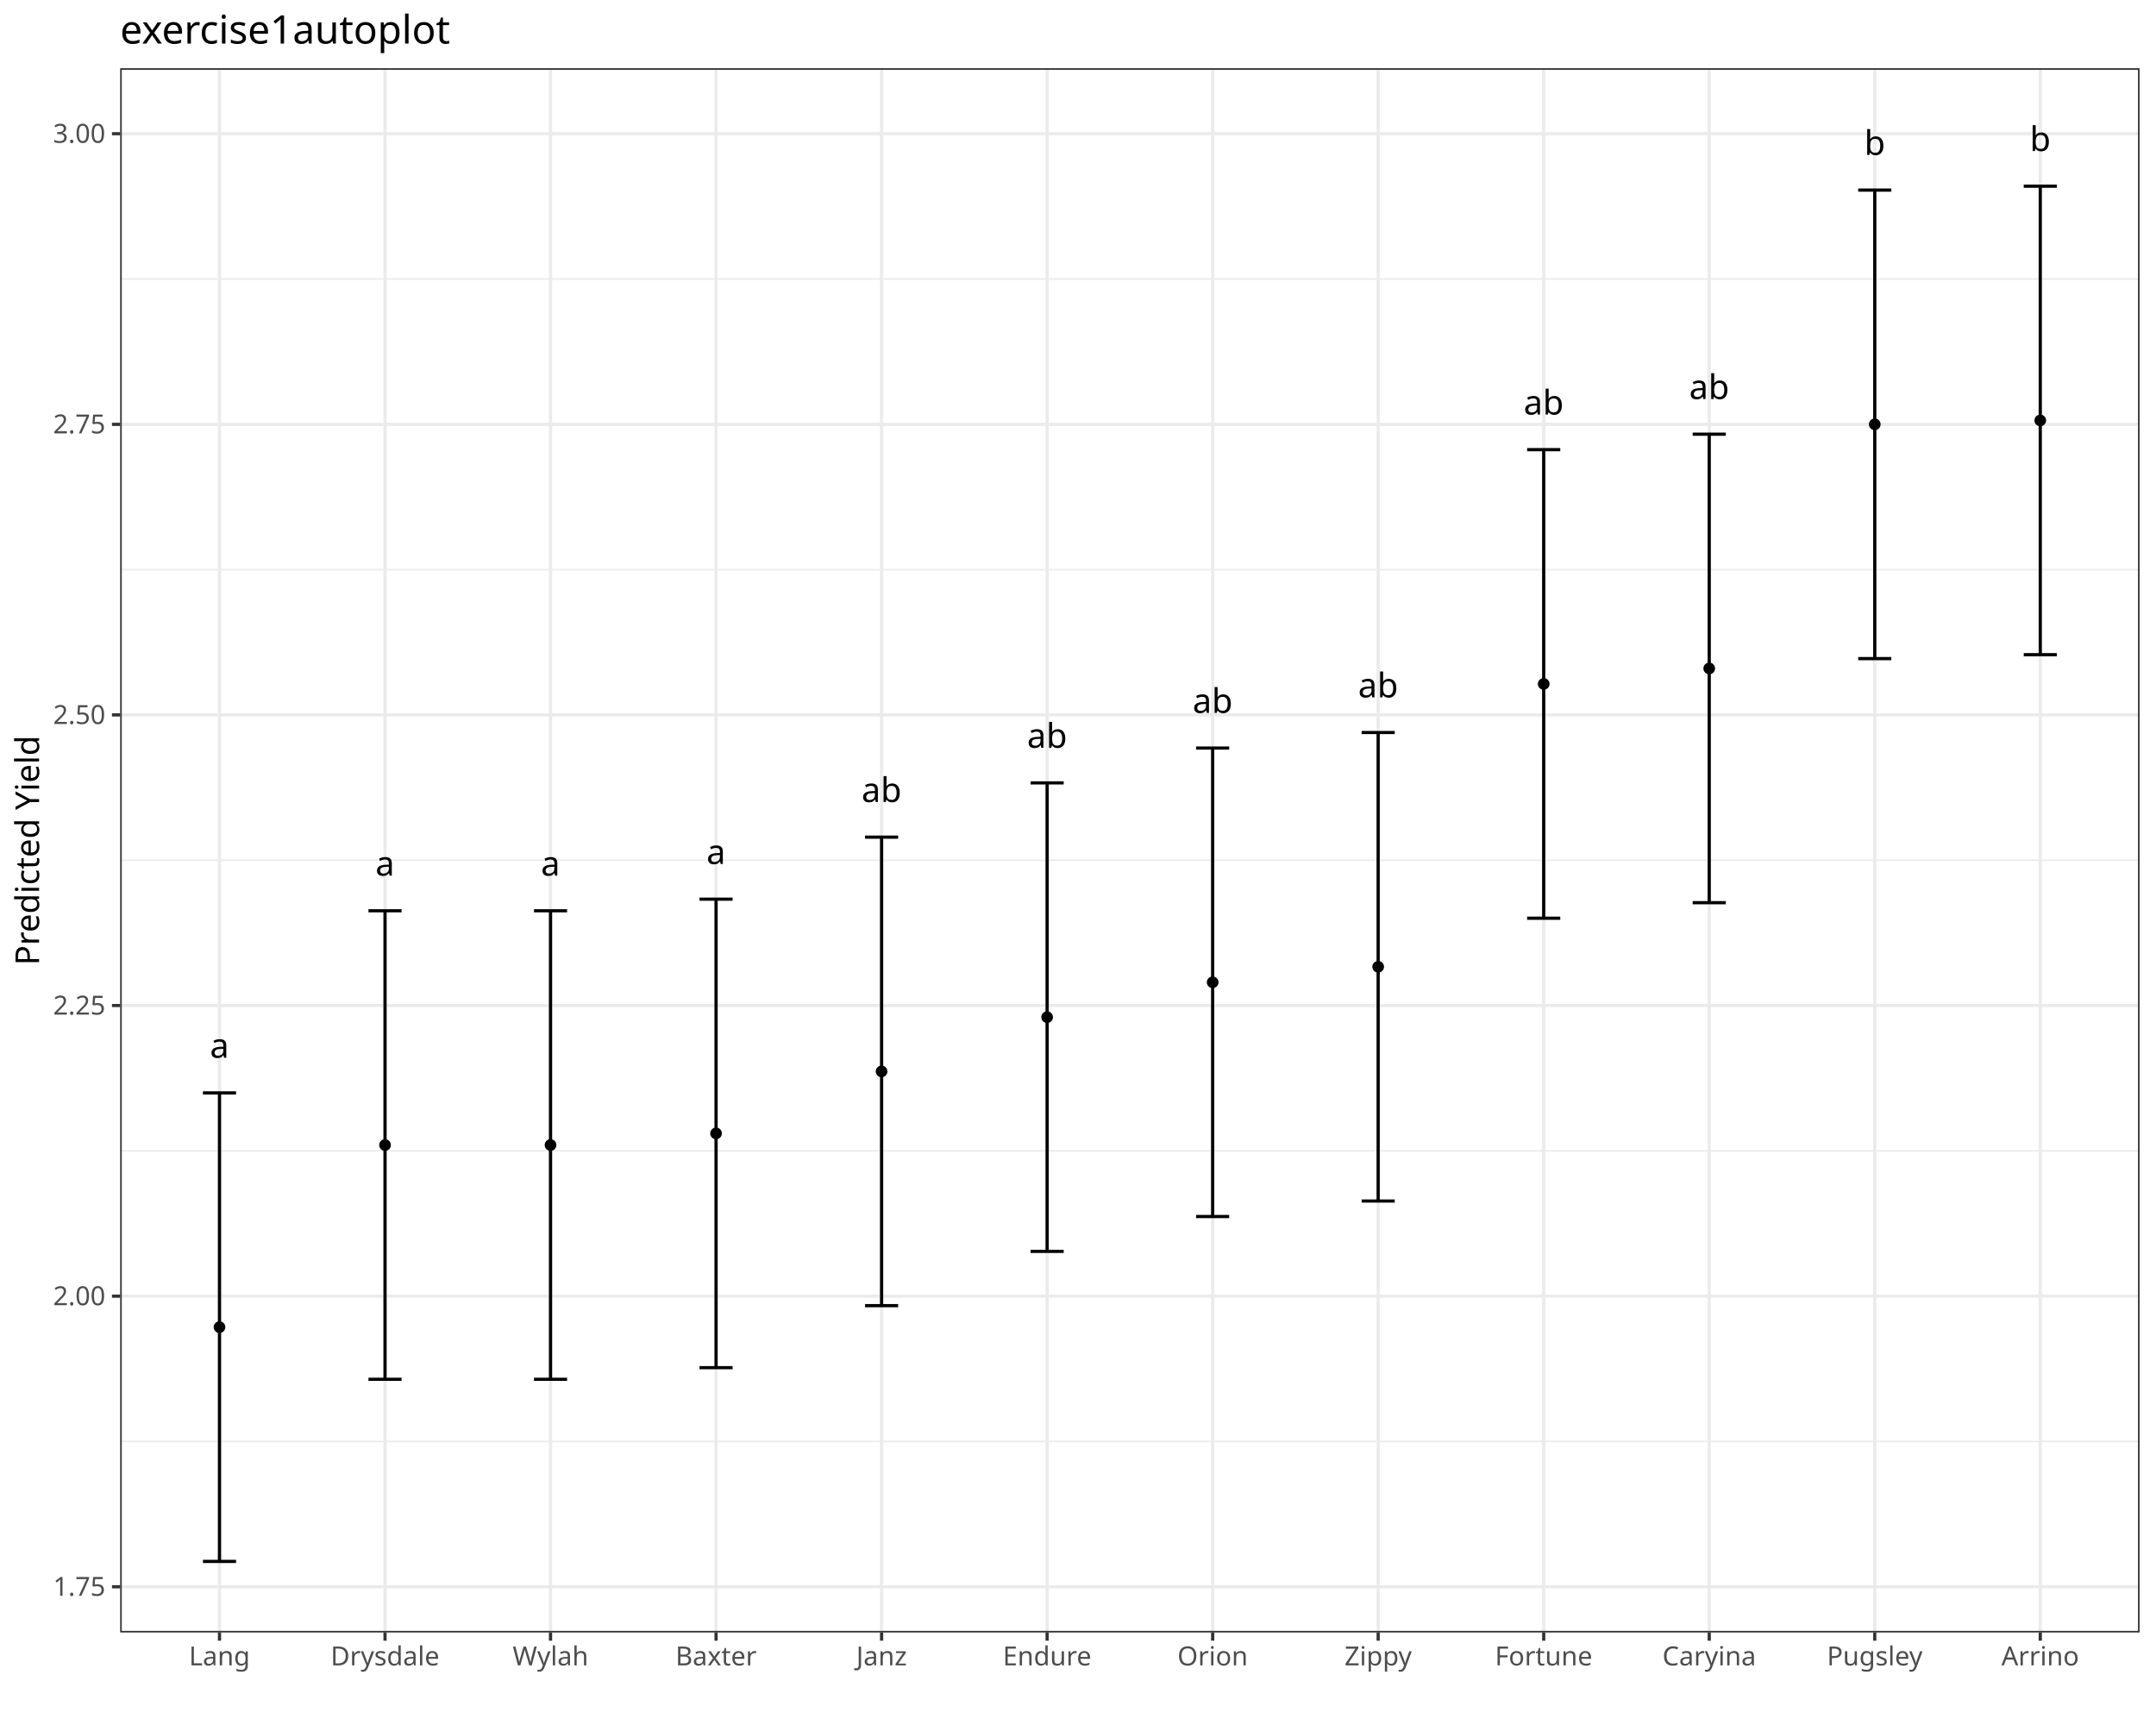
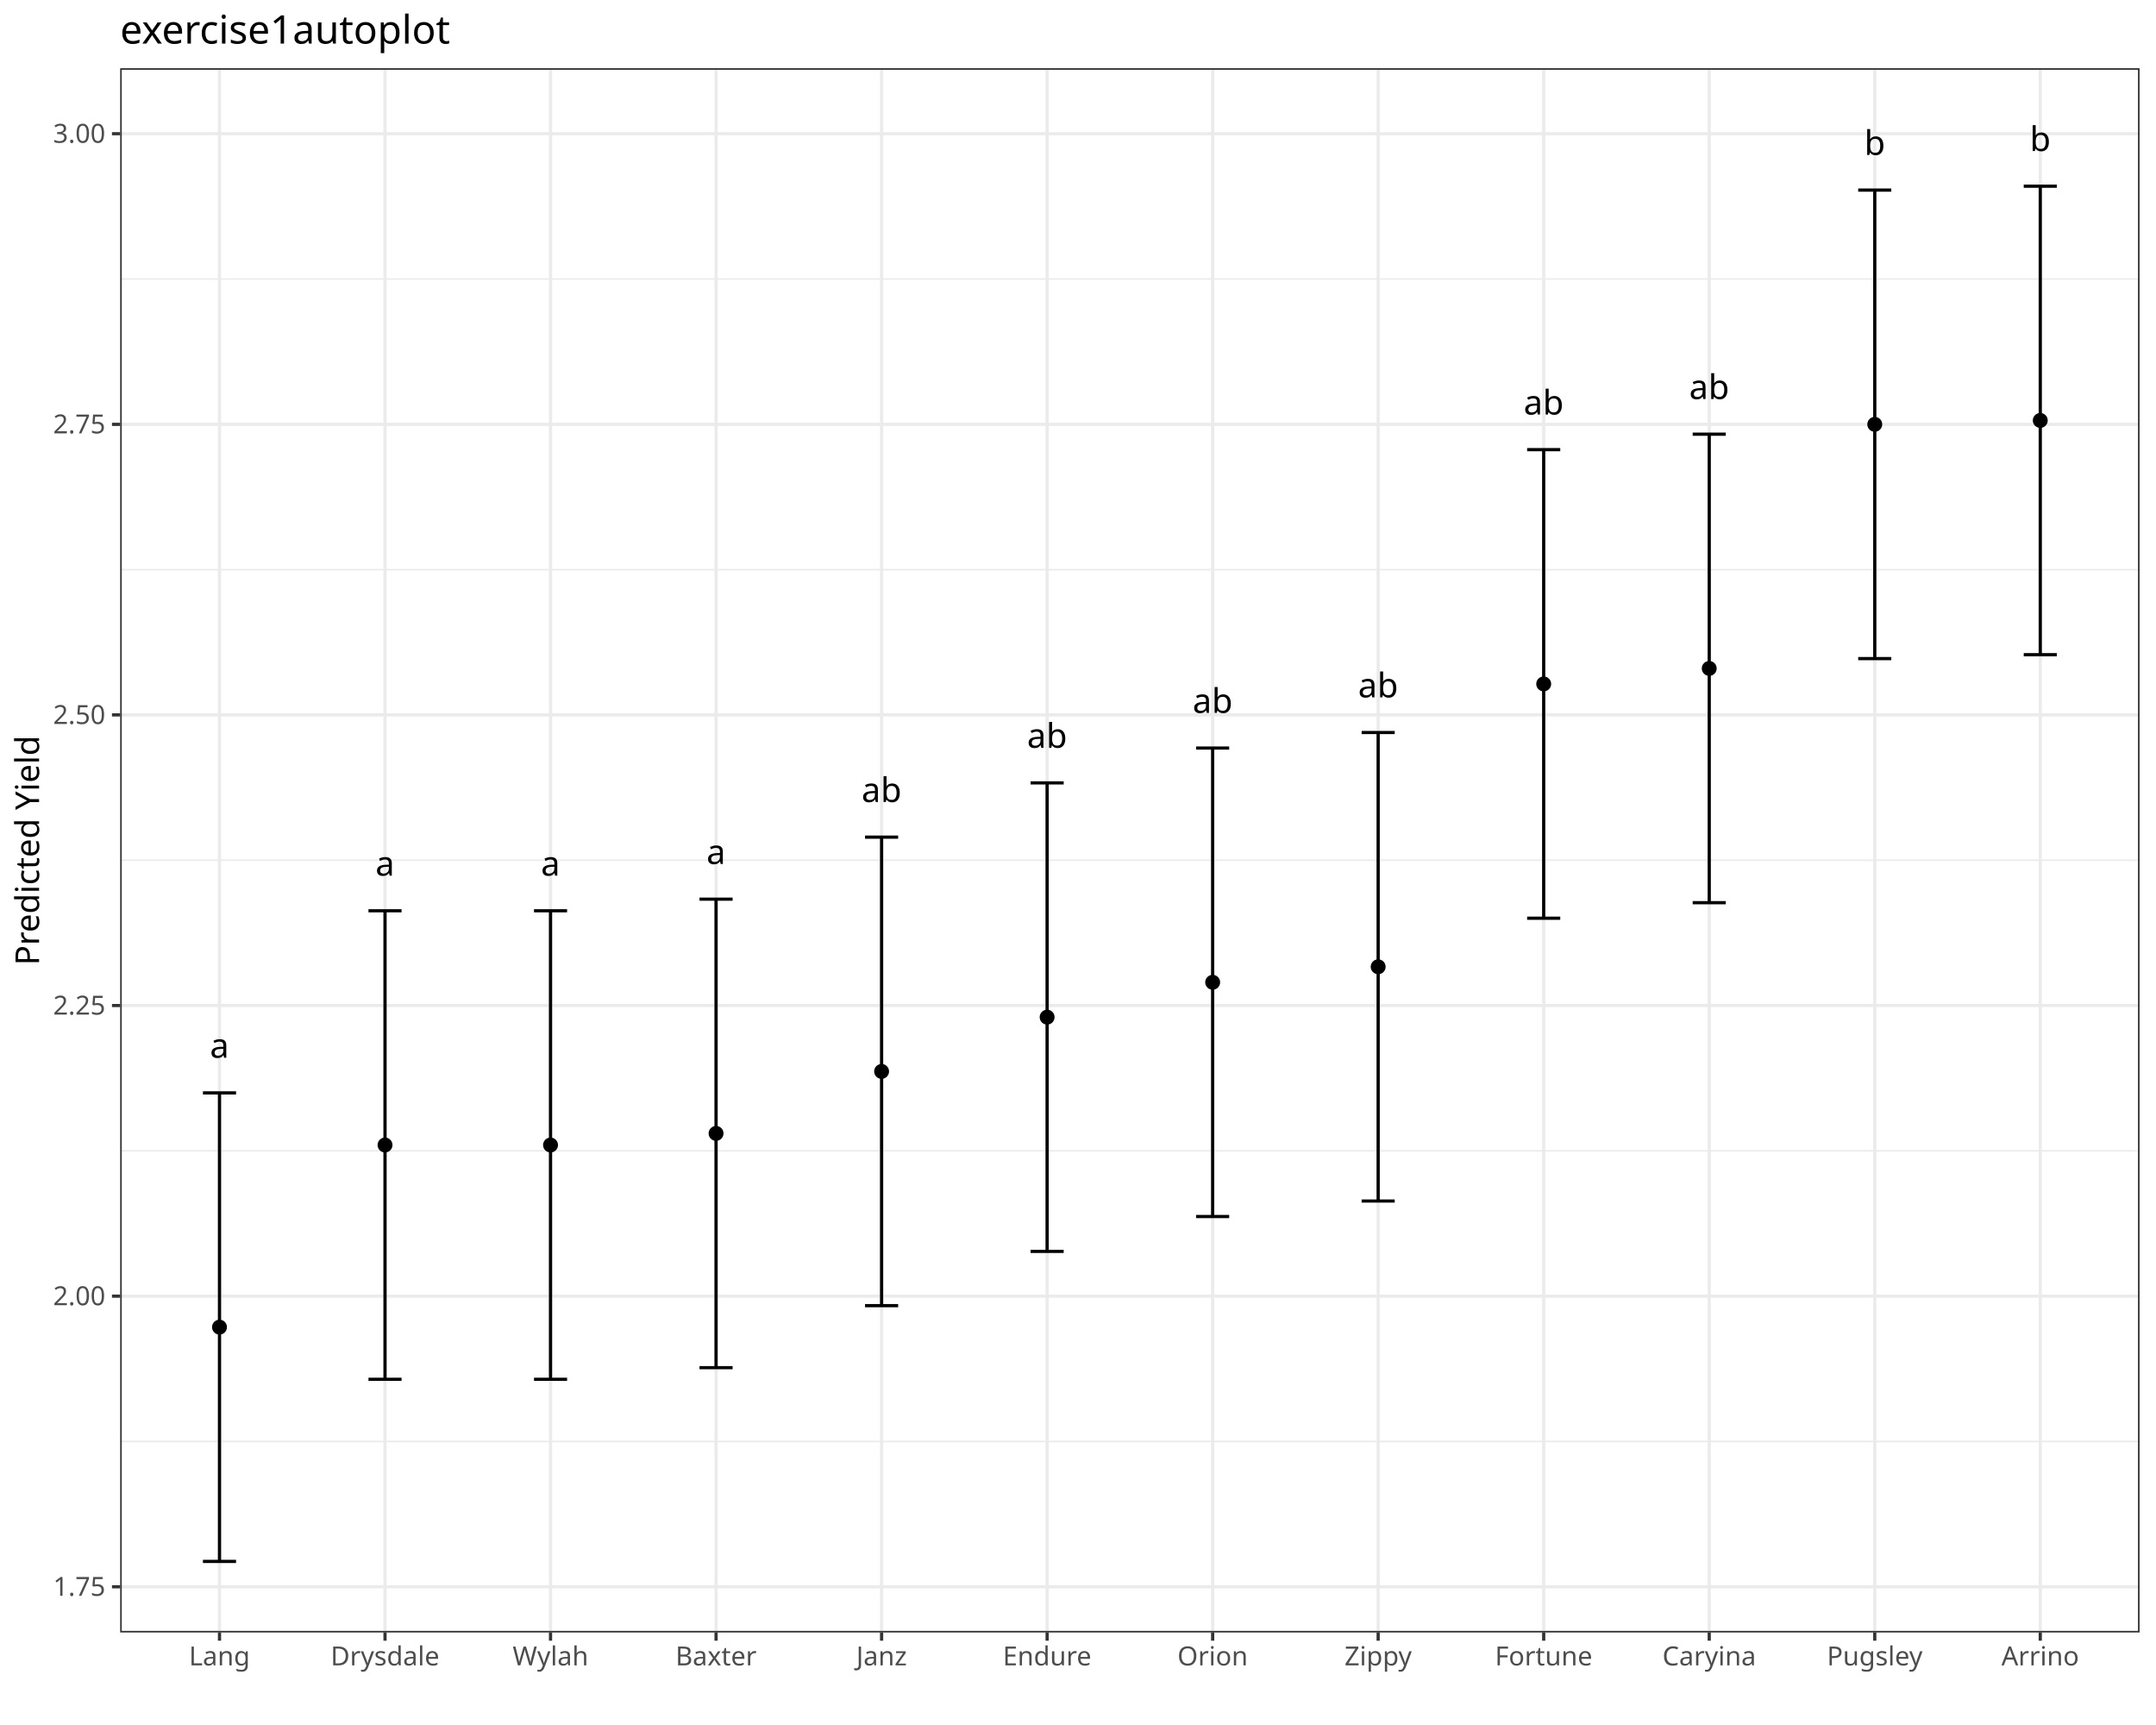
<svg xmlns="http://www.w3.org/2000/svg" class="svglite" data-engine-version="2.0" width="720.00pt" height="576.00pt" viewBox="0 0 720.00 576.00">
  <defs>
    <style type="text/css">
    .svglite line, .svglite polyline, .svglite polygon, .svglite path, .svglite rect, .svglite circle {
      fill: none;
      stroke: #000000;
      stroke-linecap: round;
      stroke-linejoin: round;
      stroke-miterlimit: 10.00;
    }
  </style>
  </defs>
  <rect width="100%" height="100%" style="stroke: none; fill: #FFFFFF;" />
  <defs>
    <clipPath id="cpMC4wMHw3MjAuMDB8MC4wMHw1NzYuMDA=">
      <rect x="0.00" y="0.00" width="720.00" height="576.00" />
    </clipPath>
  </defs>
  <g clip-path="url(#cpMC4wMHw3MjAuMDB8MC4wMHw1NzYuMDA=)">
    <rect x="0.00" y="0.00" width="720.00" height="576.00" style="stroke-width: 1.07; stroke: #FFFFFF; fill: #FFFFFF;" />
  </g>
  <defs>
    <clipPath id="cpNDAuMTN8NzE0LjUyfDIyLjc4fDU0NS4xMQ==">
      <rect x="40.13" y="22.78" width="674.39" height="522.33" />
    </clipPath>
  </defs>
  <g clip-path="url(#cpNDAuMTN8NzE0LjUyfDIyLjc4fDU0NS4xMQ==)">
    <rect x="40.13" y="22.78" width="674.39" height="522.33" style="stroke-width: 1.07; stroke: none; fill: #FFFFFF;" />
    <polyline points="40.13,481.32 714.52,481.32 " style="stroke-width: 0.53; stroke: #EBEBEB; stroke-linecap: butt;" />
    <polyline points="40.13,384.28 714.52,384.28 " style="stroke-width: 0.53; stroke: #EBEBEB; stroke-linecap: butt;" />
    <polyline points="40.13,287.24 714.52,287.24 " style="stroke-width: 0.53; stroke: #EBEBEB; stroke-linecap: butt;" />
    <polyline points="40.13,190.21 714.52,190.21 " style="stroke-width: 0.53; stroke: #EBEBEB; stroke-linecap: butt;" />
    <polyline points="40.13,93.17 714.52,93.17 " style="stroke-width: 0.53; stroke: #EBEBEB; stroke-linecap: butt;" />
    <polyline points="40.13,529.84 714.52,529.84 " style="stroke-width: 1.07; stroke: #EBEBEB; stroke-linecap: butt;" />
    <polyline points="40.13,432.80 714.52,432.80 " style="stroke-width: 1.07; stroke: #EBEBEB; stroke-linecap: butt;" />
    <polyline points="40.13,335.76 714.52,335.76 " style="stroke-width: 1.07; stroke: #EBEBEB; stroke-linecap: butt;" />
    <polyline points="40.13,238.72 714.52,238.72 " style="stroke-width: 1.07; stroke: #EBEBEB; stroke-linecap: butt;" />
    <polyline points="40.13,141.69 714.52,141.69 " style="stroke-width: 1.07; stroke: #EBEBEB; stroke-linecap: butt;" />
    <polyline points="40.13,44.65 714.52,44.65 " style="stroke-width: 1.07; stroke: #EBEBEB; stroke-linecap: butt;" />
    <polyline points="73.30,545.11 73.30,22.78 " style="stroke-width: 1.07; stroke: #EBEBEB; stroke-linecap: butt;" />
    <polyline points="128.58,545.11 128.58,22.78 " style="stroke-width: 1.07; stroke: #EBEBEB; stroke-linecap: butt;" />
    <polyline points="183.85,545.11 183.85,22.78 " style="stroke-width: 1.07; stroke: #EBEBEB; stroke-linecap: butt;" />
    <polyline points="239.13,545.11 239.13,22.78 " style="stroke-width: 1.07; stroke: #EBEBEB; stroke-linecap: butt;" />
    <polyline points="294.41,545.11 294.41,22.78 " style="stroke-width: 1.07; stroke: #EBEBEB; stroke-linecap: butt;" />
    <polyline points="349.69,545.11 349.69,22.78 " style="stroke-width: 1.07; stroke: #EBEBEB; stroke-linecap: butt;" />
    <polyline points="404.97,545.11 404.97,22.78 " style="stroke-width: 1.07; stroke: #EBEBEB; stroke-linecap: butt;" />
    <polyline points="460.24,545.11 460.24,22.78 " style="stroke-width: 1.07; stroke: #EBEBEB; stroke-linecap: butt;" />
    <polyline points="515.52,545.11 515.52,22.78 " style="stroke-width: 1.07; stroke: #EBEBEB; stroke-linecap: butt;" />
    <polyline points="570.80,545.11 570.80,22.78 " style="stroke-width: 1.07; stroke: #EBEBEB; stroke-linecap: butt;" />
    <polyline points="626.08,545.11 626.08,22.78 " style="stroke-width: 1.07; stroke: #EBEBEB; stroke-linecap: butt;" />
    <polyline points="681.35,545.11 681.35,22.78 " style="stroke-width: 1.07; stroke: #EBEBEB; stroke-linecap: butt;" />
+     <circle cx="73.30" cy="443.15" r="2.49" style="stroke-width: 0.71; stroke: none; fill: #000000;" />
+     <circle cx="128.58" cy="382.34" r="2.49" style="stroke-width: 0.71; stroke: none; fill: #000000;" />
+     <circle cx="183.85" cy="382.34" r="2.49" style="stroke-width: 0.71; stroke: none; fill: #000000;" />
+     <circle cx="239.13" cy="378.46" r="2.49" style="stroke-width: 0.71; stroke: none; fill: #000000;" />
+     <circle cx="294.41" cy="357.76" r="2.49" style="stroke-width: 0.71; stroke: none; fill: #000000;" />
+     <circle cx="349.69" cy="339.64" r="2.49" style="stroke-width: 0.71; stroke: none; fill: #000000;" />
+     <circle cx="404.97" cy="328.00" r="2.49" style="stroke-width: 0.71; stroke: none; fill: #000000;" />
+     <circle cx="460.24" cy="322.82" r="2.49" style="stroke-width: 0.71; stroke: none; fill: #000000;" />
+     <circle cx="515.52" cy="228.37" r="2.49" style="stroke-width: 0.71; stroke: none; fill: #000000;" />
+     <circle cx="570.80" cy="223.20" r="2.49" style="stroke-width: 0.71; stroke: none; fill: #000000;" />
+     <circle cx="626.08" cy="141.69" r="2.49" style="stroke-width: 0.71; stroke: none; fill: #000000;" />
+     <circle cx="681.35" cy="140.39" r="2.49" style="stroke-width: 0.71; stroke: none; fill: #000000;" />
    <polyline points="67.77,364.93 78.83,364.93 " style="stroke-width: 1.07; stroke-linecap: butt;" />
    <polyline points="73.30,364.93 73.30,521.37 " style="stroke-width: 1.07; stroke-linecap: butt;" />
    <polyline points="67.77,521.37 78.83,521.37 " style="stroke-width: 1.07; stroke-linecap: butt;" />
    <polyline points="123.05,304.12 134.10,304.12 " style="stroke-width: 1.07; stroke-linecap: butt;" />
    <polyline points="128.58,304.12 128.58,460.56 " style="stroke-width: 1.07; stroke-linecap: butt;" />
    <polyline points="123.05,460.56 134.10,460.56 " style="stroke-width: 1.07; stroke-linecap: butt;" />
    <polyline points="178.33,304.12 189.38,304.12 " style="stroke-width: 1.07; stroke-linecap: butt;" />
    <polyline points="183.85,304.12 183.85,460.56 " style="stroke-width: 1.07; stroke-linecap: butt;" />
    <polyline points="178.33,460.56 189.38,460.56 " style="stroke-width: 1.07; stroke-linecap: butt;" />
    <polyline points="233.60,300.24 244.66,300.24 " style="stroke-width: 1.07; stroke-linecap: butt;" />
    <polyline points="239.13,300.24 239.13,456.68 " style="stroke-width: 1.07; stroke-linecap: butt;" />
    <polyline points="233.60,456.68 244.66,456.68 " style="stroke-width: 1.07; stroke-linecap: butt;" />
    <polyline points="288.88,279.53 299.94,279.53 " style="stroke-width: 1.07; stroke-linecap: butt;" />
    <polyline points="294.41,279.53 294.41,435.98 " style="stroke-width: 1.07; stroke-linecap: butt;" />
    <polyline points="288.88,435.98 299.94,435.98 " style="stroke-width: 1.07; stroke-linecap: butt;" />
    <polyline points="344.16,261.42 355.22,261.42 " style="stroke-width: 1.07; stroke-linecap: butt;" />
    <polyline points="349.69,261.42 349.69,417.86 " style="stroke-width: 1.07; stroke-linecap: butt;" />
    <polyline points="344.16,417.86 355.22,417.86 " style="stroke-width: 1.07; stroke-linecap: butt;" />
    <polyline points="399.44,249.78 410.49,249.78 " style="stroke-width: 1.07; stroke-linecap: butt;" />
    <polyline points="404.97,249.78 404.97,406.22 " style="stroke-width: 1.07; stroke-linecap: butt;" />
    <polyline points="399.44,406.22 410.49,406.22 " style="stroke-width: 1.07; stroke-linecap: butt;" />
    <polyline points="454.72,244.60 465.77,244.60 " style="stroke-width: 1.07; stroke-linecap: butt;" />
    <polyline points="460.24,244.60 460.24,401.04 " style="stroke-width: 1.07; stroke-linecap: butt;" />
    <polyline points="454.72,401.04 465.77,401.04 " style="stroke-width: 1.07; stroke-linecap: butt;" />
    <polyline points="509.99,150.15 521.05,150.15 " style="stroke-width: 1.07; stroke-linecap: butt;" />
    <polyline points="515.52,150.15 515.52,306.60 " style="stroke-width: 1.07; stroke-linecap: butt;" />
    <polyline points="509.99,306.60 521.05,306.60 " style="stroke-width: 1.07; stroke-linecap: butt;" />
    <polyline points="565.27,144.98 576.33,144.98 " style="stroke-width: 1.07; stroke-linecap: butt;" />
    <polyline points="570.80,144.98 570.80,301.42 " style="stroke-width: 1.07; stroke-linecap: butt;" />
    <polyline points="565.27,301.42 576.33,301.42 " style="stroke-width: 1.07; stroke-linecap: butt;" />
    <polyline points="620.55,63.47 631.60,63.47 " style="stroke-width: 1.07; stroke-linecap: butt;" />
    <polyline points="626.08,63.47 626.08,219.91 " style="stroke-width: 1.07; stroke-linecap: butt;" />
    <polyline points="620.55,219.91 631.60,219.91 " style="stroke-width: 1.07; stroke-linecap: butt;" />
    <polyline points="675.83,62.17 686.88,62.17 " style="stroke-width: 1.07; stroke-linecap: butt;" />
    <polyline points="681.35,62.17 681.35,218.61 " style="stroke-width: 1.07; stroke-linecap: butt;" />
    <polyline points="675.83,218.61 686.88,218.61 " style="stroke-width: 1.07; stroke-linecap: butt;" />
    <text x="73.30" y="353.20" text-anchor="middle" style="font-size: 11.38px; font-family: sans;" textLength="6.33px" lengthAdjust="spacingAndGlyphs">a</text>
    <text x="128.58" y="292.39" text-anchor="middle" style="font-size: 11.38px; font-family: sans;" textLength="6.33px" lengthAdjust="spacingAndGlyphs">a</text>
    <text x="183.85" y="292.39" text-anchor="middle" style="font-size: 11.38px; font-family: sans;" textLength="6.33px" lengthAdjust="spacingAndGlyphs">a</text>
    <text x="239.13" y="288.51" text-anchor="middle" style="font-size: 11.38px; font-family: sans;" textLength="6.33px" lengthAdjust="spacingAndGlyphs">a</text>
    <text x="294.41" y="267.81" text-anchor="middle" style="font-size: 11.38px; font-family: sans;" textLength="12.66px" lengthAdjust="spacingAndGlyphs">ab</text>
    <text x="349.69" y="249.69" text-anchor="middle" style="font-size: 11.38px; font-family: sans;" textLength="12.66px" lengthAdjust="spacingAndGlyphs">ab</text>
    <text x="404.97" y="238.05" text-anchor="middle" style="font-size: 11.38px; font-family: sans;" textLength="12.66px" lengthAdjust="spacingAndGlyphs">ab</text>
    <text x="460.24" y="232.87" text-anchor="middle" style="font-size: 11.38px; font-family: sans;" textLength="12.66px" lengthAdjust="spacingAndGlyphs">ab</text>
    <text x="515.52" y="138.42" text-anchor="middle" style="font-size: 11.38px; font-family: sans;" textLength="12.66px" lengthAdjust="spacingAndGlyphs">ab</text>
    <text x="570.80" y="133.25" text-anchor="middle" style="font-size: 11.38px; font-family: sans;" textLength="12.66px" lengthAdjust="spacingAndGlyphs">ab</text>
    <text x="626.08" y="51.74" text-anchor="middle" style="font-size: 11.38px; font-family: sans;" textLength="6.33px" lengthAdjust="spacingAndGlyphs">b</text>
    <text x="681.35" y="50.44" text-anchor="middle" style="font-size: 11.38px; font-family: sans;" textLength="6.33px" lengthAdjust="spacingAndGlyphs">b</text>
-     <circle cx="73.30" cy="443.15" r="1.95" style="stroke-width: 0.71; stroke: none; fill: #000000;" />
-     <circle cx="128.58" cy="382.34" r="1.95" style="stroke-width: 0.71; stroke: none; fill: #000000;" />
-     <circle cx="183.85" cy="382.34" r="1.95" style="stroke-width: 0.71; stroke: none; fill: #000000;" />
-     <circle cx="239.13" cy="378.46" r="1.95" style="stroke-width: 0.71; stroke: none; fill: #000000;" />
-     <circle cx="294.41" cy="357.76" r="1.95" style="stroke-width: 0.71; stroke: none; fill: #000000;" />
-     <circle cx="349.69" cy="339.64" r="1.95" style="stroke-width: 0.71; stroke: none; fill: #000000;" />
-     <circle cx="404.97" cy="328.00" r="1.95" style="stroke-width: 0.71; stroke: none; fill: #000000;" />
-     <circle cx="460.24" cy="322.82" r="1.95" style="stroke-width: 0.71; stroke: none; fill: #000000;" />
-     <circle cx="515.52" cy="228.37" r="1.95" style="stroke-width: 0.71; stroke: none; fill: #000000;" />
-     <circle cx="570.80" cy="223.20" r="1.95" style="stroke-width: 0.71; stroke: none; fill: #000000;" />
-     <circle cx="626.08" cy="141.69" r="1.95" style="stroke-width: 0.71; stroke: none; fill: #000000;" />
-     <circle cx="681.35" cy="140.39" r="1.95" style="stroke-width: 0.71; stroke: none; fill: #000000;" />
    <rect x="40.13" y="22.78" width="674.39" height="522.33" style="stroke-width: 1.07; stroke: #333333;" />
  </g>
  <g clip-path="url(#cpMC4wMHw3MjAuMDB8MC4wMHw1NzYuMDA=)">
    <text x="35.20" y="532.86" text-anchor="end" style="font-size: 8.80px; fill: #4D4D4D; font-family: sans;" textLength="17.13px" lengthAdjust="spacingAndGlyphs">1.75</text>
    <text x="35.20" y="435.83" text-anchor="end" style="font-size: 8.80px; fill: #4D4D4D; font-family: sans;" textLength="17.13px" lengthAdjust="spacingAndGlyphs">2.00</text>
    <text x="35.20" y="338.79" text-anchor="end" style="font-size: 8.80px; fill: #4D4D4D; font-family: sans;" textLength="17.13px" lengthAdjust="spacingAndGlyphs">2.25</text>
    <text x="35.20" y="241.75" text-anchor="end" style="font-size: 8.80px; fill: #4D4D4D; font-family: sans;" textLength="17.13px" lengthAdjust="spacingAndGlyphs">2.50</text>
    <text x="35.20" y="144.71" text-anchor="end" style="font-size: 8.80px; fill: #4D4D4D; font-family: sans;" textLength="17.13px" lengthAdjust="spacingAndGlyphs">2.75</text>
    <text x="35.20" y="47.68" text-anchor="end" style="font-size: 8.80px; fill: #4D4D4D; font-family: sans;" textLength="17.13px" lengthAdjust="spacingAndGlyphs">3.00</text>
    <polyline points="37.39,529.84 40.13,529.84 " style="stroke-width: 1.07; stroke: #333333; stroke-linecap: butt;" />
    <polyline points="37.39,432.80 40.13,432.80 " style="stroke-width: 1.07; stroke: #333333; stroke-linecap: butt;" />
    <polyline points="37.39,335.76 40.13,335.76 " style="stroke-width: 1.07; stroke: #333333; stroke-linecap: butt;" />
    <polyline points="37.39,238.72 40.13,238.72 " style="stroke-width: 1.07; stroke: #333333; stroke-linecap: butt;" />
    <polyline points="37.39,141.69 40.13,141.69 " style="stroke-width: 1.07; stroke: #333333; stroke-linecap: butt;" />
    <polyline points="37.39,44.65 40.13,44.65 " style="stroke-width: 1.07; stroke: #333333; stroke-linecap: butt;" />
    <polyline points="73.30,547.85 73.30,545.11 " style="stroke-width: 1.07; stroke: #333333; stroke-linecap: butt;" />
    <polyline points="128.58,547.85 128.58,545.11 " style="stroke-width: 1.07; stroke: #333333; stroke-linecap: butt;" />
    <polyline points="183.85,547.85 183.85,545.11 " style="stroke-width: 1.07; stroke: #333333; stroke-linecap: butt;" />
    <polyline points="239.13,547.85 239.13,545.11 " style="stroke-width: 1.07; stroke: #333333; stroke-linecap: butt;" />
    <polyline points="294.41,547.85 294.41,545.11 " style="stroke-width: 1.07; stroke: #333333; stroke-linecap: butt;" />
    <polyline points="349.69,547.85 349.69,545.11 " style="stroke-width: 1.07; stroke: #333333; stroke-linecap: butt;" />
    <polyline points="404.97,547.85 404.97,545.11 " style="stroke-width: 1.07; stroke: #333333; stroke-linecap: butt;" />
    <polyline points="460.24,547.85 460.24,545.11 " style="stroke-width: 1.07; stroke: #333333; stroke-linecap: butt;" />
    <polyline points="515.52,547.85 515.52,545.11 " style="stroke-width: 1.07; stroke: #333333; stroke-linecap: butt;" />
    <polyline points="570.80,547.85 570.80,545.11 " style="stroke-width: 1.07; stroke: #333333; stroke-linecap: butt;" />
    <polyline points="626.08,547.85 626.08,545.11 " style="stroke-width: 1.07; stroke: #333333; stroke-linecap: butt;" />
    <polyline points="681.35,547.85 681.35,545.11 " style="stroke-width: 1.07; stroke: #333333; stroke-linecap: butt;" />
    <text x="73.30" y="556.10" text-anchor="middle" style="font-size: 8.80px; fill: #4D4D4D; font-family: sans;" textLength="19.58px" lengthAdjust="spacingAndGlyphs">Lang</text>
    <text x="128.58" y="556.10" text-anchor="middle" style="font-size: 8.80px; fill: #4D4D4D; font-family: sans;" textLength="34.73px" lengthAdjust="spacingAndGlyphs">Drysdale</text>
    <text x="183.85" y="556.10" text-anchor="middle" style="font-size: 8.80px; fill: #4D4D4D; font-family: sans;" textLength="24.45px" lengthAdjust="spacingAndGlyphs">Wylah</text>
    <text x="239.13" y="556.10" text-anchor="middle" style="font-size: 8.80px; fill: #4D4D4D; font-family: sans;" textLength="25.44px" lengthAdjust="spacingAndGlyphs">Baxter</text>
    <text x="294.41" y="556.10" text-anchor="middle" style="font-size: 8.80px; fill: #4D4D4D; font-family: sans;" textLength="18.60px" lengthAdjust="spacingAndGlyphs">Janz</text>
    <text x="349.69" y="556.10" text-anchor="middle" style="font-size: 8.80px; fill: #4D4D4D; font-family: sans;" textLength="28.38px" lengthAdjust="spacingAndGlyphs">Endure</text>
    <text x="404.97" y="556.10" text-anchor="middle" style="font-size: 8.80px; fill: #4D4D4D; font-family: sans;" textLength="21.52px" lengthAdjust="spacingAndGlyphs">Orion</text>
    <text x="460.24" y="556.10" text-anchor="middle" style="font-size: 8.80px; fill: #4D4D4D; font-family: sans;" textLength="21.52px" lengthAdjust="spacingAndGlyphs">Zippy</text>
    <text x="515.52" y="556.10" text-anchor="middle" style="font-size: 8.80px; fill: #4D4D4D; font-family: sans;" textLength="30.33px" lengthAdjust="spacingAndGlyphs">Fortune</text>
    <text x="570.80" y="556.10" text-anchor="middle" style="font-size: 8.80px; fill: #4D4D4D; font-family: sans;" textLength="30.33px" lengthAdjust="spacingAndGlyphs">Caryina</text>
    <text x="626.08" y="556.10" text-anchor="middle" style="font-size: 8.80px; fill: #4D4D4D; font-family: sans;" textLength="31.32px" lengthAdjust="spacingAndGlyphs">Pugsley</text>
    <text x="681.35" y="556.10" text-anchor="middle" style="font-size: 8.80px; fill: #4D4D4D; font-family: sans;" textLength="23.47px" lengthAdjust="spacingAndGlyphs">Arrino</text>
    <text transform="translate(13.05,283.95) rotate(-90)" text-anchor="middle" style="font-size: 11.00px; font-family: sans;" textLength="73.99px" lengthAdjust="spacingAndGlyphs">Predicted Yield</text>
    <text x="40.13" y="14.56" style="font-size: 13.20px; font-family: sans;" textLength="103.48px" lengthAdjust="spacingAndGlyphs">exercise1autoplot</text>
  </g>
</svg>
